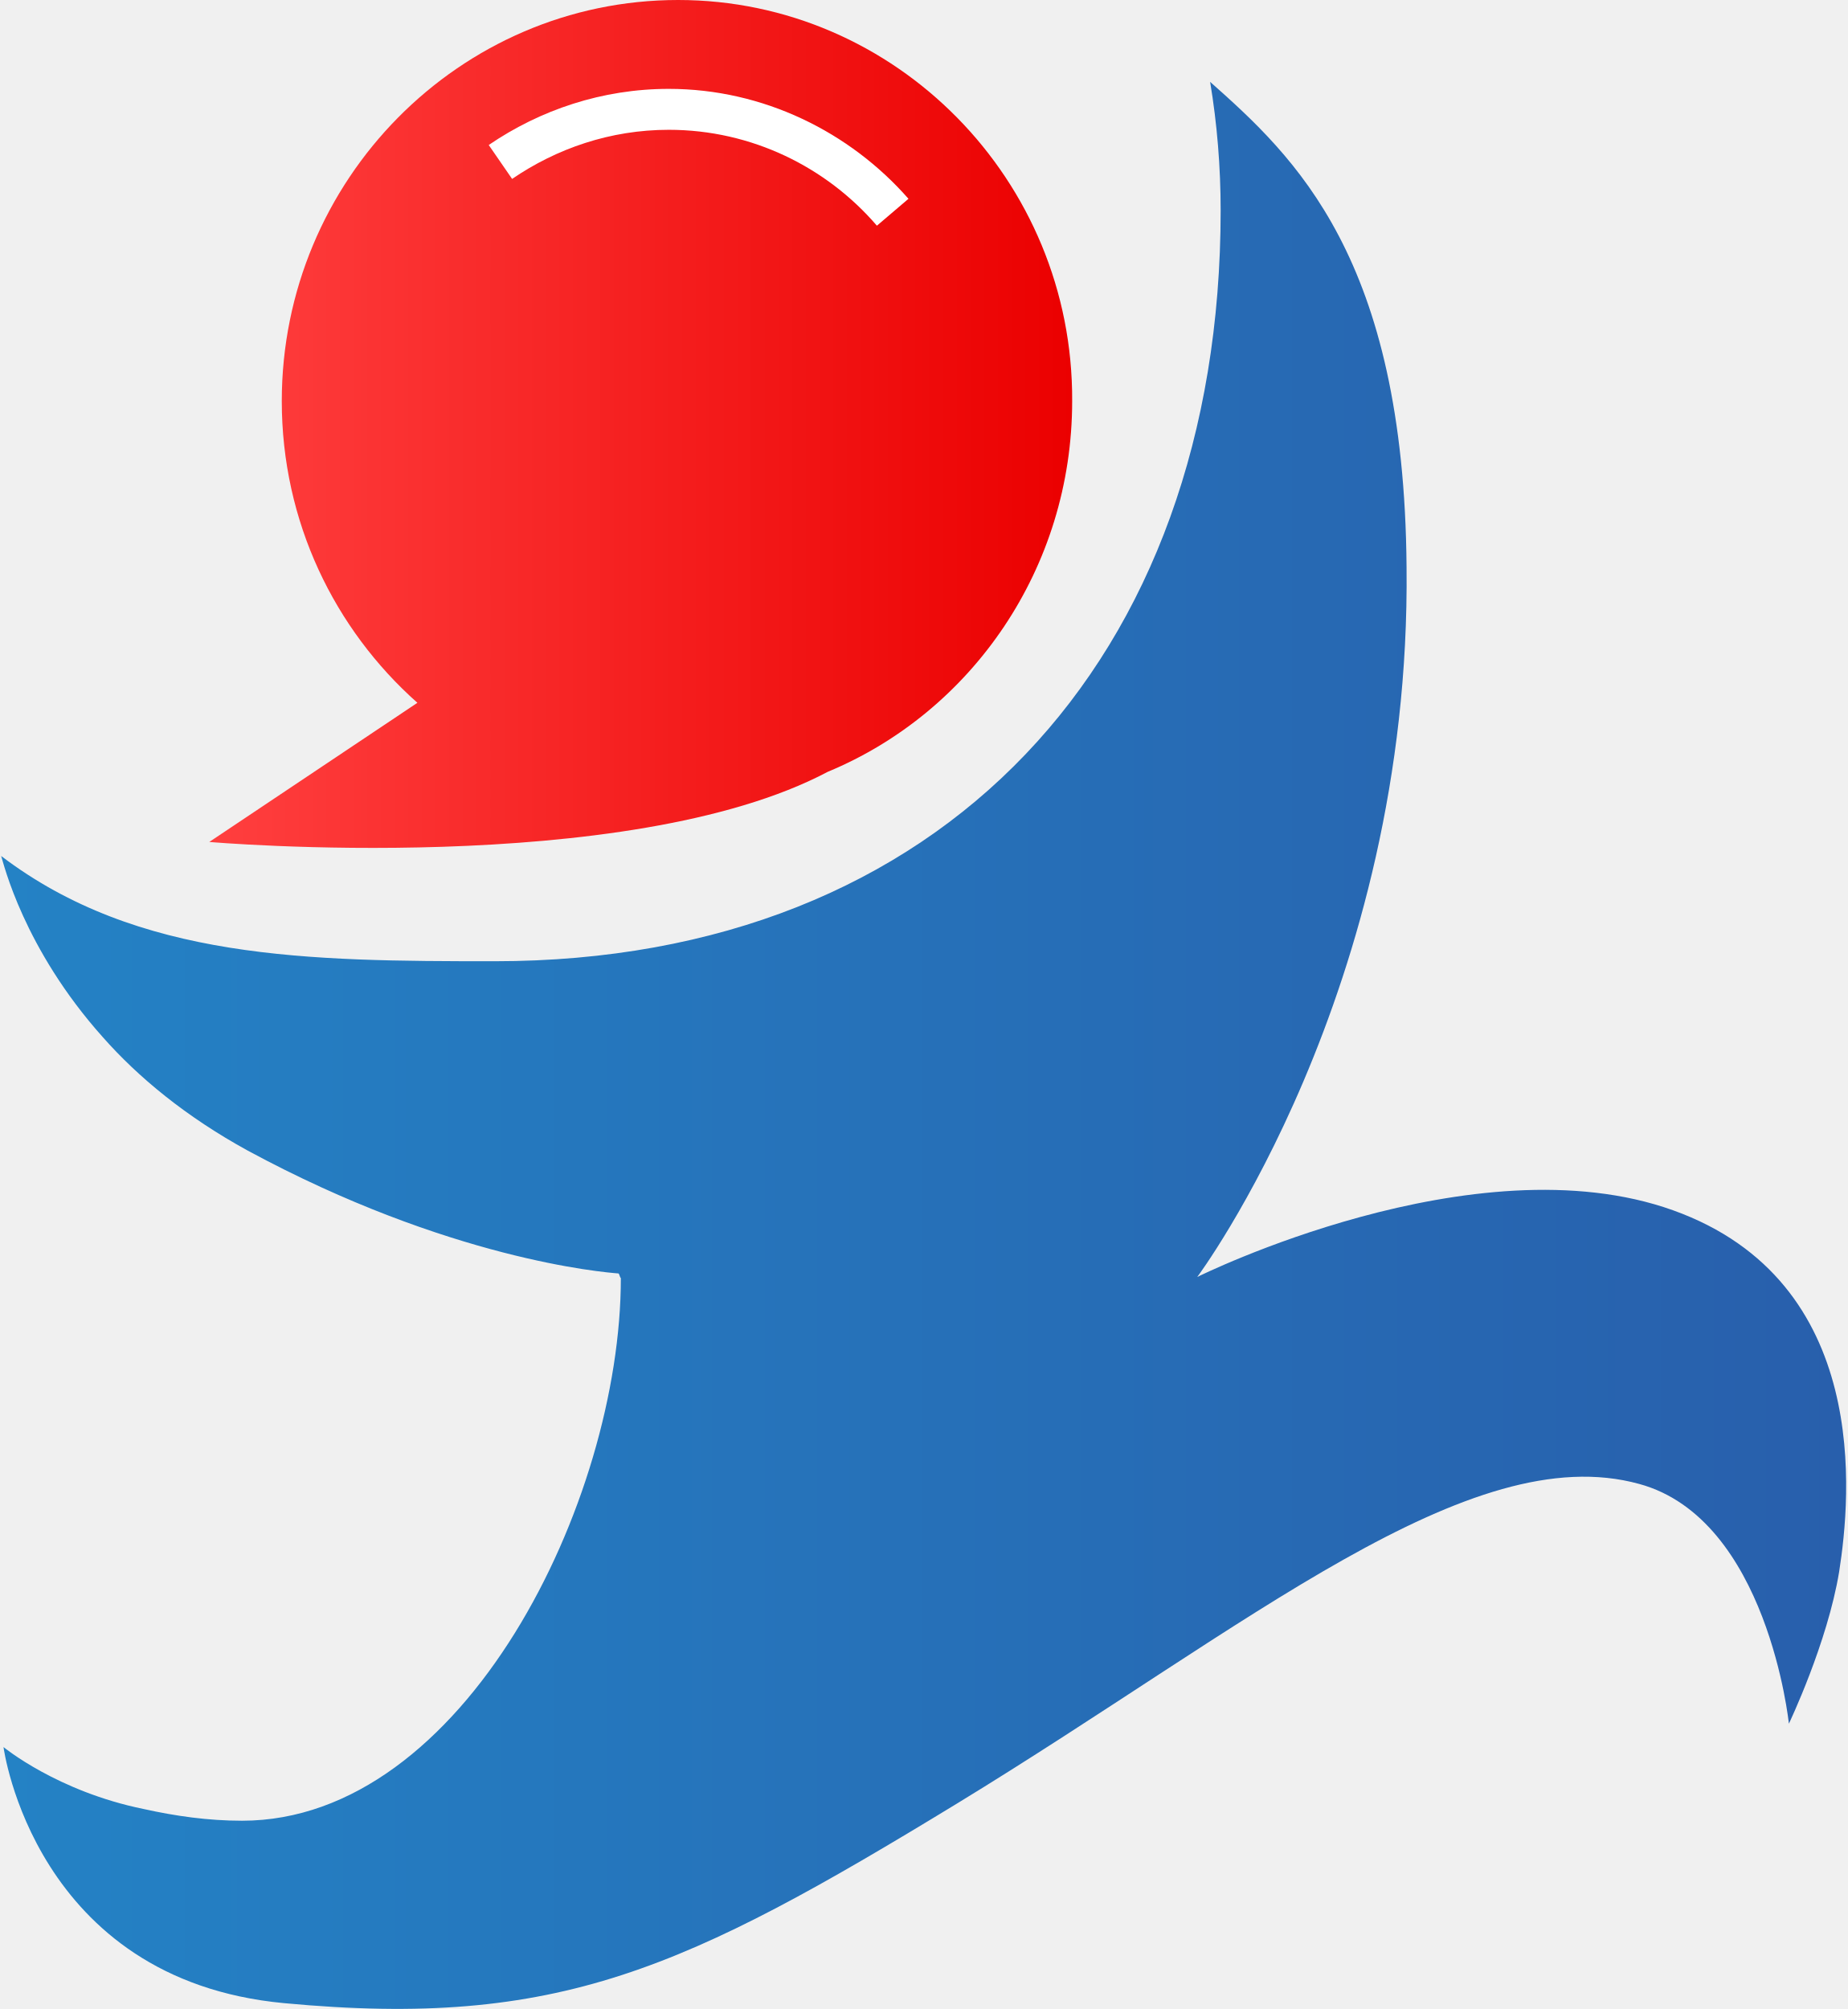
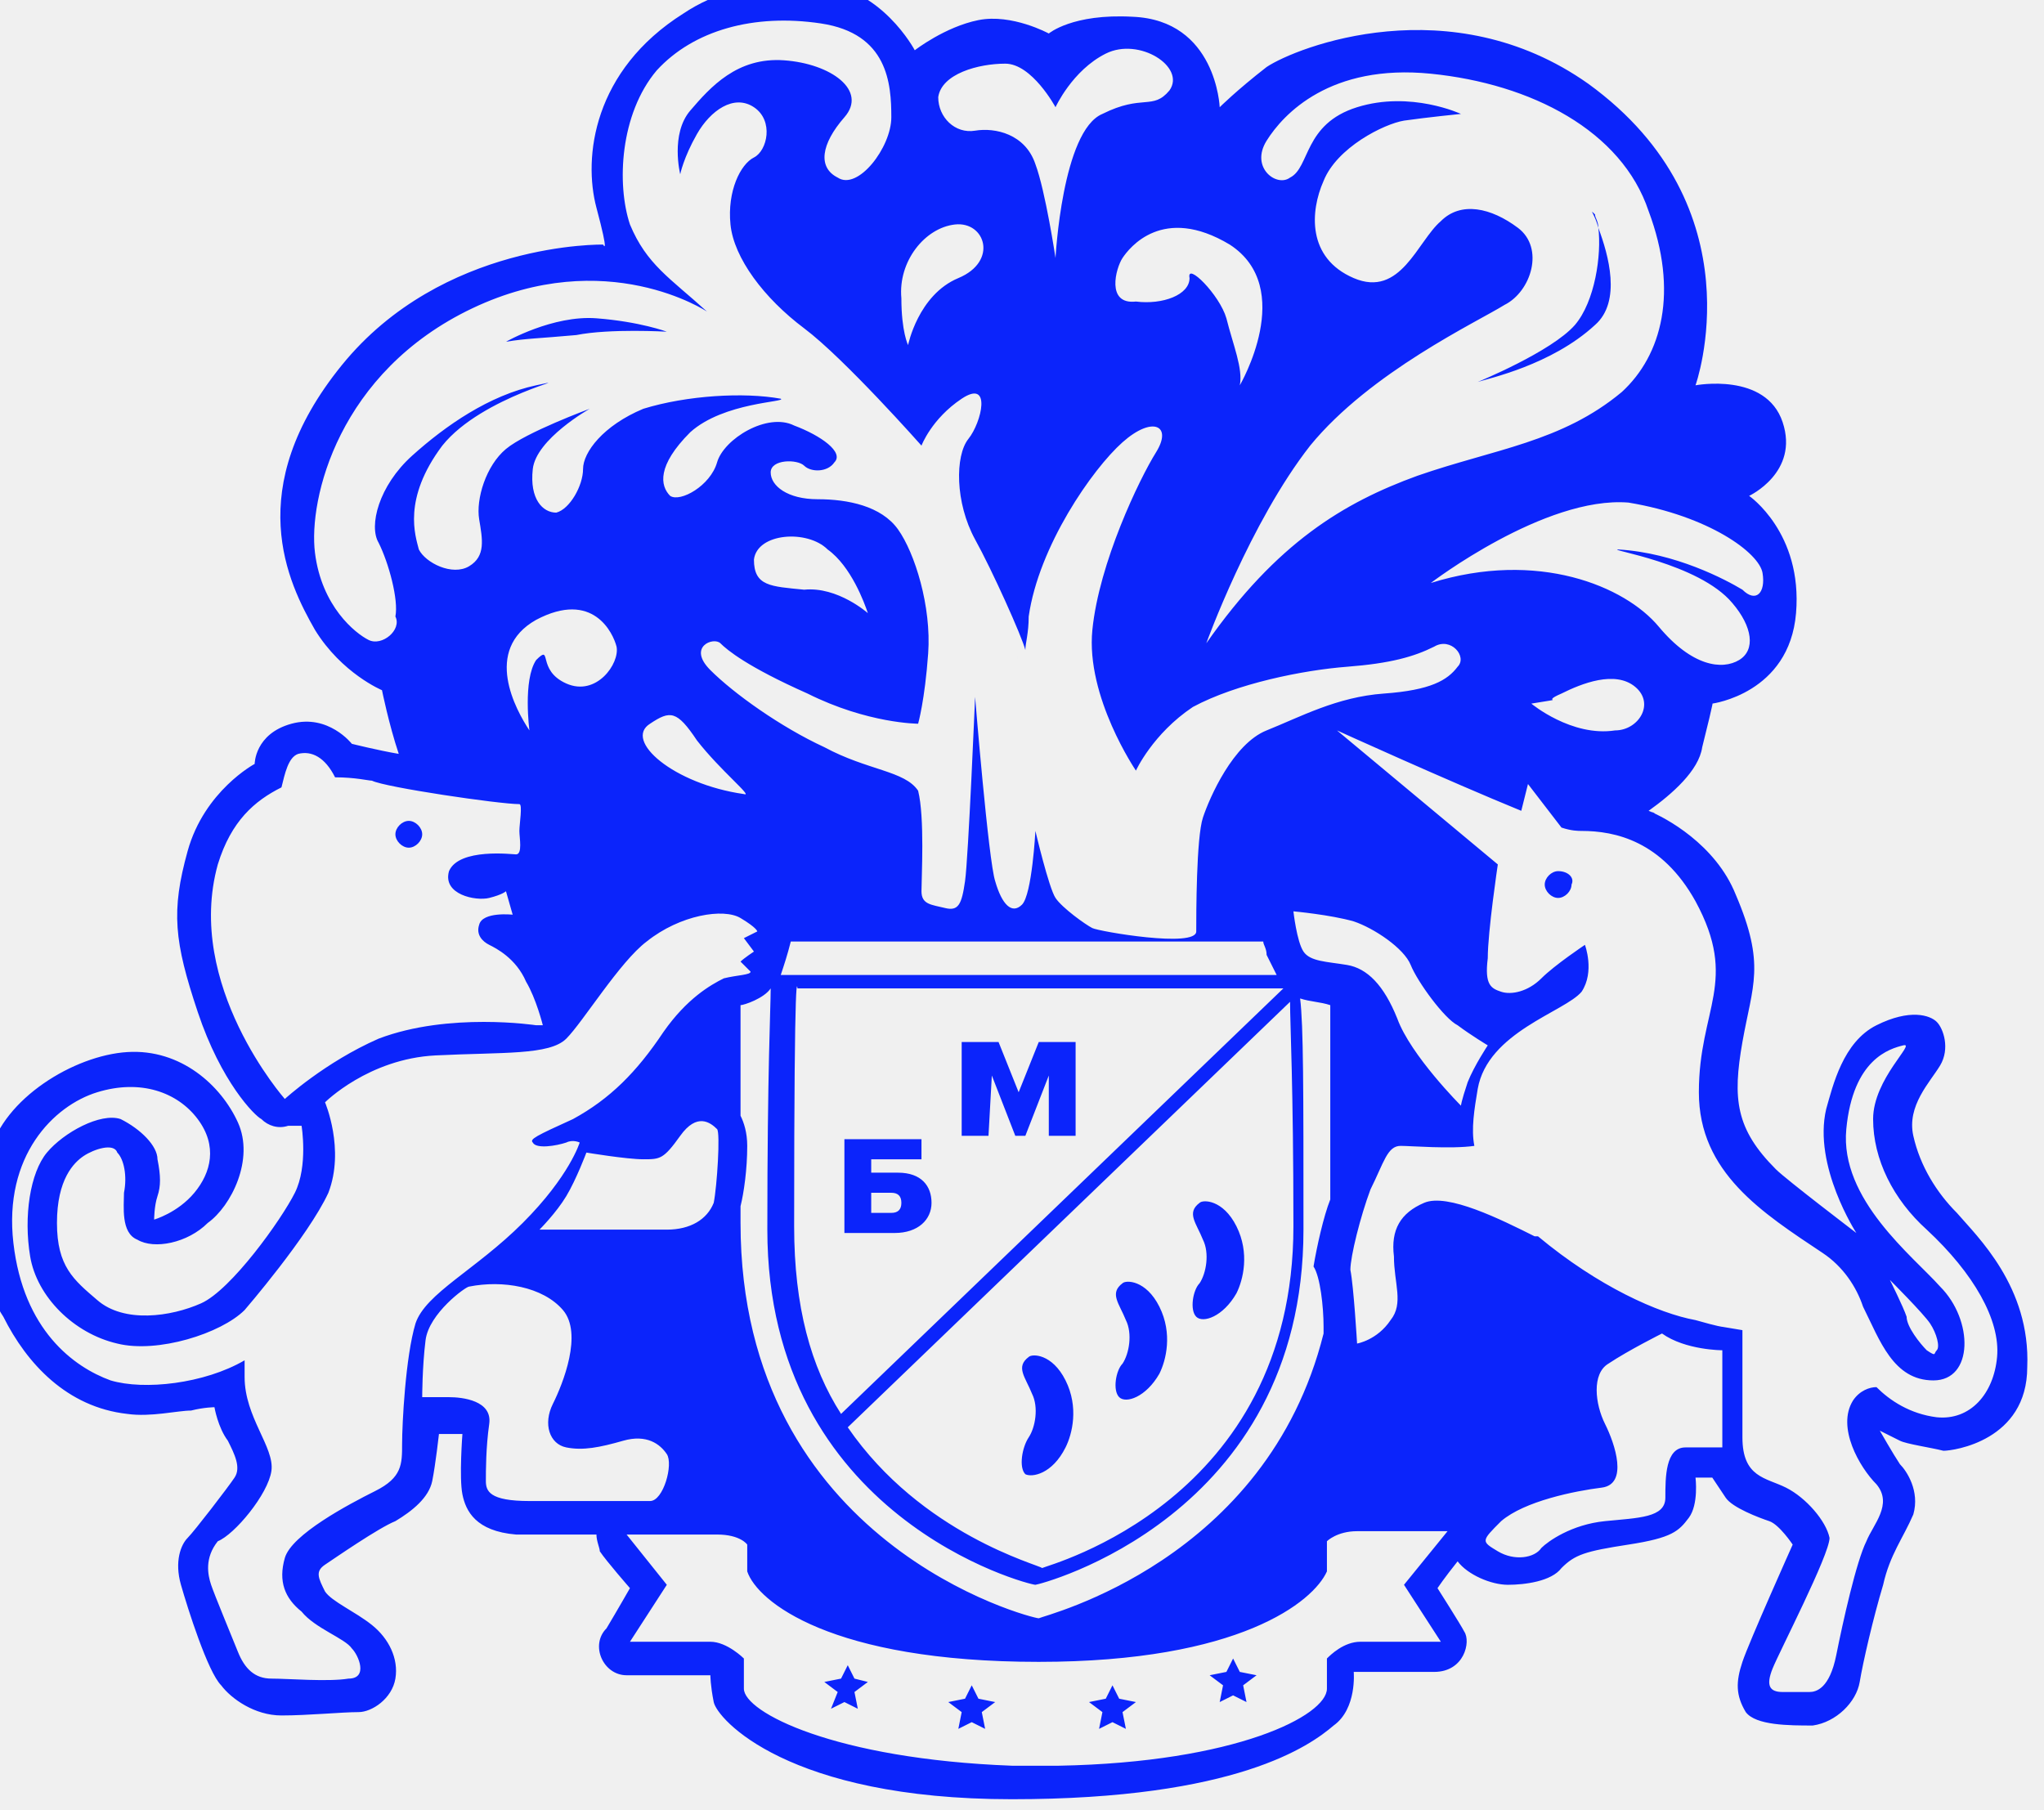
- <svg xmlns="http://www.w3.org/2000/svg" version="1.1" id="Layer_1" x="0px" y="0px" viewBox="0 0 158 171.8" style="enable-background:new 0 0 158 171.8;" xml:space="preserve">
+ <svg xmlns="http://www.w3.org/2000/svg" version="1.1" id="Слой_1" x="0px" y="0px" viewBox="-108 271.3 61 54" style="enable-background:new -108 271.3 61 54;" xml:space="preserve">
  <style type="text/css">
- 	.st0{fill:url(#XMLID_33_);}
- 	.st1{fill:url(#XMLID_34_);}
- 	.st2{fill:#FFFFFF;}
+ 	.st0{fill:#0B24FB;}
</style>
-   <g id="XMLID_16_">
-     <linearGradient id="XMLID_33_" gradientUnits="userSpaceOnUse" x1="17.914" y1="36.247" x2="91.784" y2="36.247">
-       <stop offset="0" style="stop-color:#FF3F3F" />
-       <stop offset="1" style="stop-color:#EB0000" />
-     </linearGradient>
-     <path id="XMLID_3_" class="st0" d="M70.8,66L70.8,66c12.3-5.1,20.9-17.4,20.9-31.7C91.8,15.4,76.6,0,58,0   C39.3,0,24.1,15.4,24.1,34.3c0,10.3,4.5,19.5,11.6,25.8L17.9,72C17.9,72,53.6,75.1,70.8,66z" />
-     <linearGradient id="XMLID_34_" gradientUnits="userSpaceOnUse" x1="2.400511e-06" y1="89.277" x2="157.829" y2="89.277">
-       <stop offset="0" style="stop-color:#2482C5" />
-       <stop offset="1" style="stop-color:#285FAC" />
-     </linearGradient>
-     <path id="XMLID_11_" class="st1" d="M143.1,103.5c-17-6.1-40.7,5.7-40.7,5.7s18.3-24.5,17.9-60.7C120.1,22,110.7,13.4,103.5,7   c0.6,3.6,0.9,7.3,0.9,11c0,38.4-23.8,64.2-62.1,64.2c-15.9,0-30.5-0.1-42.2-9c0.2,0.6,1.9,7.9,8.7,15.5c3,3.4,7.1,6.8,12.4,9.7   c17.2,9.3,30.4,10.4,31.7,10.5c0.1,0.1,0.1,0.3,0.2,0.4c0,19.1-13.4,46.4-32.4,46.4c-2.9,0-5.7-0.4-8.4-1c-7.4-1.5-12-5.3-12-5.3   s2.6,19.9,24,21.9c23.5,2.2,34.3-2.9,57.6-17.1c24.9-15.2,43.8-31.3,58.3-27.3c11,3,12.8,20.5,12.8,20.5s3.3-6.9,4.3-13   C158.3,128,160.1,109.6,143.1,103.5z" />
-   </g>
-   <g id="XMLID_14_">
-     <path id="XMLID_12_" class="st2" d="M57.2,11.1c7.1,0,13.5,3.2,17.8,8.2l2.7-2.3c-5-5.7-12.4-9.4-20.5-9.4c-5.7,0-11,1.8-15.4,4.8   l2,2.9C47.6,12.7,52.2,11.1,57.2,11.1z" />
+   <g id="Background_xA0_Image_1_">
+ </g>
+   <g id="Shape_2_1_">
+     <g id="Shape_2">
+       <path class="st0" d="M-88.1,281.2c0,0-0.8-0.3-2.1-0.4c-1.3-0.1-2.7,0.7-2.7,0.7c0.6-0.1,1-0.1,2.1-0.2    C-89.8,281.1-88.1,281.2-88.1,281.2z M-63.9,282.7c0.3-0.1,2.2-0.5,3.5-1.7c0.8-0.7,0.4-2.1,0.1-2.9c0.1,0.8-0.1,2.2-0.7,2.9    C-61.7,281.8-63.9,282.7-63.9,282.7z M-77.6,290.7L-77.6,290.7C-77.7,291.4-77.6,290.7-77.6,290.7z M-60.3,278.1    c0-0.2-0.1-0.3-0.1-0.4C-60.6,277.5-60.4,277.7-60.3,278.1z M-82.5,321.4l-0.2-0.4l-0.2,0.4l-0.5,0.1l0.4,0.3l-0.2,0.5l0.4-0.2    l0.4,0.2l-0.1-0.5l0.4-0.3L-82.5,321.4z M-74.6,322l-0.2-0.4L-75,322l-0.5,0.1l0.4,0.3l-0.1,0.5l0.4-0.2l0.4,0.2l-0.1-0.5l0.4-0.3    L-74.6,322z M-71,321.2l-0.2-0.4l-0.2,0.4l-0.5,0.1l0.4,0.3l-0.1,0.5l0.4-0.2l0.4,0.2l-0.1-0.5l0.4-0.3L-71,321.2z M-78.8,322    l-0.2-0.4l-0.2,0.4l-0.5,0.1l0.4,0.3l-0.1,0.5l0.4-0.2l0.4,0.2l-0.1-0.5l0.4-0.3L-78.8,322z M-72.3,310.6c0.2,0.2,0.8,0,1.2-0.7    c0.2-0.4,0.4-1.2,0-2c-0.4-0.8-1-0.8-1.1-0.7c-0.4,0.3-0.1,0.6,0.1,1.1c0.2,0.4,0.1,1-0.1,1.3C-72.4,309.8-72.5,310.4-72.3,310.6z     M-61.5,297.3c-0.2,0-0.4,0.2-0.4,0.4c0,0.2,0.2,0.4,0.4,0.4s0.4-0.2,0.4-0.4C-61,297.5-61.2,297.3-61.5,297.3z M-49.6,307.5    c-0.6-0.6-1.1-1.4-1.3-2.3s0.5-1.6,0.8-2.1c0.3-0.5,0.1-1.1-0.1-1.3c-0.2-0.2-0.8-0.4-1.8,0.1s-1.3,1.8-1.5,2.5    c-0.4,1.7,0.9,3.7,0.9,3.7s-2.1-1.6-2.4-1.9c-1.2-1.2-1.3-2.1-1-3.8s0.7-2.3-0.2-4.4c-0.6-1.5-2.1-2.3-2.6-2.5l0,0    c0.3,0.1,0.2,0.1,0,0c0.7-0.5,1.5-1.2,1.6-1.9c0.4-1.6,0.3-1.3,0.3-1.3s2.3-0.3,2.5-2.7c0.2-2.4-1.4-3.5-1.4-3.5s1.5-0.7,1-2.2    s-2.6-1.1-2.6-1.1s1.9-5.3-3.2-9c-4.1-2.9-8.7-1.1-9.6-0.5c-0.9,0.7-1.4,1.2-1.4,1.2s-0.1-2.6-2.6-2.7c-1.8-0.1-2.5,0.5-2.5,0.5    s-1.1-0.6-2.1-0.4s-1.9,0.9-1.9,0.9s-1-1.9-2.9-2s-3.1,0.3-4,0.9c-2.7,1.7-3,4.3-2.6,5.8s0.2,1.1,0.2,1.1s-4.8-0.1-7.8,3.6    c-3,3.7-1.6,6.5-0.8,7.9c0.8,1.3,2,1.8,2,1.8s0.2,1,0.5,1.9c-0.6-0.1-1.4-0.3-1.4-0.3s-0.7-0.9-1.8-0.6s-1.1,1.2-1.1,1.2    s-1.5,0.8-2,2.6c-0.5,1.8-0.4,2.7,0.3,4.8c0.7,2.1,1.7,3.1,1.9,3.2c0.2,0.2,0.5,0.3,0.8,0.2c0.3,0,0.4,0,0.4,0s0.2,1.2-0.2,2    c-0.4,0.8-1.9,2.9-2.8,3.3c-0.9,0.4-2.3,0.6-3.1-0.1c-0.7-0.6-1.2-1-1.2-2.3c0-1.3,0.5-1.8,0.8-2c0.3-0.2,0.9-0.4,1-0.1    c0.2,0.2,0.3,0.7,0.2,1.2c0,0.4-0.1,1.2,0.4,1.4c0.5,0.3,1.5,0.1,2.1-0.5c0.7-0.5,1.4-1.9,0.9-3s-1.7-2.2-3.3-2.1    c-1.6,0.1-3.7,1.4-4.1,3c-0.4,1.6-0.4,3.7,0.4,4.9c0.7,1.4,1.9,2.7,3.7,2.9c0.7,0.1,1.5-0.1,1.9-0.1c0.4-0.1,0.7-0.1,0.7-0.1    s0.1,0.6,0.4,1c0.2,0.4,0.4,0.8,0.2,1.1c-0.2,0.3-1.2,1.6-1.4,1.8c-0.2,0.2-0.4,0.7-0.2,1.4c0.2,0.7,0.8,2.6,1.2,3    c0.3,0.4,1,0.9,1.8,0.9c0.8,0,1.8-0.1,2.3-0.1c0.4,0,1-0.4,1.1-1c0.1-0.6-0.2-1.2-0.7-1.6s-1.2-0.7-1.4-1c-0.2-0.4-0.3-0.6,0-0.8    c0.3-0.2,1.6-1.1,2.1-1.3c0.5-0.3,1-0.7,1.1-1.2s0.2-1.4,0.2-1.4h0.7c0,0-0.1,1.3,0,1.8c0.1,0.5,0.4,1.1,1.6,1.2    c0.8,0,1.8,0,2.4,0c0,0.2,0.1,0.4,0.1,0.5c0.2,0.3,0.9,1.1,0.9,1.1s-0.4,0.7-0.7,1.2c-0.5,0.5-0.1,1.4,0.6,1.4c0.7,0,2.5,0,2.5,0    s0,0.3,0.1,0.8c0.1,0.5,2.2,2.9,8.9,2.9c6.7,0,8.9-1.6,9.6-2.2c0.7-0.5,0.6-1.6,0.6-1.6s1.5,0,2.4,0s1.1-0.9,0.9-1.2    c-0.1-0.2-0.8-1.3-0.8-1.3s0.2-0.3,0.6-0.8c0.3,0.4,1,0.7,1.5,0.7s1.3-0.1,1.6-0.5c0.4-0.4,0.7-0.5,2-0.7s1.5-0.4,1.8-0.8    c0.3-0.4,0.2-1.2,0.2-1.2h0.5c0,0,0.2,0.3,0.4,0.6c0.2,0.3,1,0.6,1.3,0.7s0.7,0.7,0.7,0.7s-1.3,2.9-1.5,3.5s-0.2,1,0.1,1.5    c0.3,0.4,1.3,0.4,2,0.4c0.7-0.1,1.3-0.7,1.4-1.3c0.1-0.6,0.4-1.9,0.7-2.9c0.2-0.9,0.6-1.4,0.9-2.1c0.2-0.7-0.2-1.3-0.4-1.5    c-0.2-0.3-0.6-1-0.6-1s0.4,0.2,0.6,0.3c0.2,0.1,0.9,0.2,1.3,0.3c0.3,0,2.5-0.3,2.5-2.5C-47.4,309.7-49,308.2-49.6,307.5z     M-55.4,288.4c0.1,0.6-0.2,0.9-0.6,0.5c-0.5-0.3-2-1.1-3.7-1.2c-0.4,0,2.4,0.4,3.4,1.6c0.6,0.7,0.7,1.4,0.2,1.7    c-0.5,0.3-1.4,0.2-2.4-1c-1-1.2-3.6-2.3-6.8-1.3c0,0,3.4-2.6,5.9-2.4C-57,286.7-55.5,287.8-55.4,288.4z M-61.4,292    c0.6-0.3,1.6-0.7,2.2-0.2c0.6,0.5,0.1,1.3-0.6,1.3c-1.3,0.2-2.5-0.8-2.5-0.8C-61.1,292.1-62.1,292.3-61.4,292z M-70.2,275.5    c0.5-0.8,1.9-2.3,4.9-2c3,0.3,5.7,1.7,6.5,4.1c0.9,2.4,0.4,4.3-0.8,5.4c-1.8,1.5-3.8,1.7-6.1,2.5c-2.2,0.8-4.2,2-6.3,5    c0,0,1.3-3.6,3.1-5.9c1.8-2.2,5-3.7,5.8-4.2c0.8-0.4,1.2-1.7,0.4-2.3c-0.8-0.6-1.7-0.8-2.3-0.2c-0.7,0.6-1.2,2.3-2.6,1.7    c-1.4-0.6-1.3-2-0.9-2.9c0.4-1,1.8-1.7,2.4-1.8c0.7-0.1,1.7-0.2,1.7-0.2s-1.5-0.7-3.1-0.2s-1.4,1.8-2,2.1    C-69.9,276.9-70.7,276.3-70.2,275.5z M-71.3,278.6c2,1.3,0.3,4.2,0.3,4.2c0.1-0.5-0.2-1.2-0.4-2c-0.2-0.7-1.2-1.7-1.1-1.2    c0,0.5-0.8,0.8-1.6,0.7c-0.9,0.1-0.6-1-0.4-1.3C-74.3,278.7-73.3,277.4-71.3,278.6z M-78,273.2c0.8,0,1.5,1.3,1.5,1.3    s0.5-1.1,1.5-1.6s2.4,0.4,1.9,1.1c-0.5,0.6-0.8,0.1-2,0.7c-1.2,0.5-1.4,4.3-1.4,4.3s-0.3-2-0.6-2.8c-0.3-0.9-1.2-1.1-1.8-1    c-0.6,0.1-1.1-0.4-1.1-1C-79.9,273.5-78.8,273.2-78,273.2z M-79.5,278c0.9-0.1,1.3,1.1,0.1,1.6c-1.2,0.5-1.5,2-1.5,2    s-0.2-0.4-0.2-1.4C-81.2,279.1-80.4,278.1-79.5,278z M-97,290.4c-0.4-0.2-1.4-1-1.6-2.6c-0.2-1.6,0.7-5.4,4.7-7.3    c4-1.9,7,0.1,7,0.1c-1.1-1-1.8-1.4-2.3-2.6c-0.4-1.2-0.3-3.3,0.8-4.6c1.1-1.2,2.9-1.7,4.9-1.4c2,0.3,2.1,1.8,2.1,2.8    c0,0.9-1,2.2-1.6,1.8c-0.6-0.3-0.5-1,0.2-1.8c0.7-0.8-0.4-1.6-1.8-1.7c-1.4-0.1-2.2,0.8-2.8,1.5c-0.6,0.7-0.3,1.9-0.3,1.9    s0.1-0.5,0.5-1.2c0.4-0.7,1.1-1.2,1.7-0.8c0.6,0.4,0.4,1.3,0,1.5c-0.4,0.2-0.8,1-0.7,2s1,2.2,2.2,3.1c1.2,0.9,3.5,3.5,3.5,3.5    s0.3-0.8,1.2-1.4s0.6,0.7,0.2,1.2s-0.4,1.9,0.2,3c0.5,0.9,1.4,2.9,1.5,3.3c0-0.2,0.1-0.5,0.1-1c0.3-2.1,1.9-4.4,2.8-5.2    c0.9-0.8,1.5-0.5,1,0.3s-1.7,3.3-1.9,5.3c-0.2,2,1.3,4.2,1.3,4.2s0.5-1.1,1.7-1.9c1.3-0.7,3.3-1.1,4.6-1.2c1.3-0.1,2-0.3,2.6-0.6    c0.5-0.3,1,0.3,0.7,0.6c-0.3,0.4-0.8,0.7-2.2,0.8c-1.4,0.1-2.5,0.7-3.5,1.1c-1,0.4-1.7,2-1.9,2.6c-0.2,0.6-0.2,2.9-0.2,3.4    s-2.9,0-3.1-0.1c-0.2-0.1-0.9-0.6-1.1-0.9c-0.2-0.3-0.6-2-0.6-2s-0.1,1.9-0.4,2.2c-0.3,0.3-0.6,0-0.8-0.7    c-0.2-0.6-0.6-5.5-0.6-5.5s-0.2,4.8-0.3,5.5c-0.1,0.7-0.2,0.9-0.6,0.8c-0.4-0.1-0.7-0.1-0.7-0.5s0.1-2.2-0.1-3    c-0.4-0.6-1.5-0.6-2.8-1.3c-1.3-0.6-2.7-1.6-3.4-2.3c-0.7-0.7,0.1-1,0.3-0.8c0.2,0.2,0.8,0.7,2.6,1.5c1.8,0.9,3.3,0.9,3.3,0.9    s0.2-0.7,0.3-2.1c0.1-1.4-0.4-3-0.9-3.7c-0.5-0.7-1.5-0.9-2.4-0.9s-1.4-0.4-1.4-0.8s0.8-0.4,1-0.2c0.2,0.2,0.7,0.2,0.9-0.1    c0.3-0.3-0.4-0.8-1.2-1.1c-0.8-0.4-2.1,0.4-2.3,1.1c-0.2,0.7-1.1,1.2-1.4,1c-0.3-0.3-0.4-0.9,0.6-1.9c1-0.9,2.9-0.9,2.7-1    c-1.1-0.2-2.8-0.1-4.1,0.3c-1.2,0.5-1.8,1.3-1.8,1.8s-0.4,1.2-0.8,1.3c-0.4,0-0.8-0.4-0.7-1.3s1.7-1.8,1.7-1.8s-1.9,0.7-2.5,1.2    c-0.6,0.5-0.9,1.5-0.8,2.1s0.2,1.1-0.3,1.4c-0.5,0.3-1.3-0.1-1.5-0.5c-0.1-0.4-0.5-1.5,0.7-3.1c1.2-1.5,4.2-2.1,2.8-1.8    c-1.4,0.3-2.7,1.2-3.7,2.1s-1.3,2.1-1,2.6c0.3,0.6,0.6,1.7,0.5,2.2C-96,290.1-96.6,290.6-97,290.4z M-64.4,304.3    c0,0-1.5-1.5-1.9-2.6c-0.4-1-0.9-1.5-1.5-1.6c-0.6-0.1-1.1-0.1-1.3-0.4c-0.2-0.3-0.3-1.2-0.3-1.2s1.1,0.1,1.8,0.3    c0.6,0.2,1.5,0.8,1.7,1.3s1,1.6,1.4,1.8c0.4,0.3,0.9,0.6,0.9,0.6s-0.4,0.6-0.6,1.1C-64.4,304.2-64.4,304.3-64.4,304.3z     M-68.5,310.9c0,0.1,0,0.1,0,0.2c-1.7,6.8-8.3,8.4-8.5,8.5l0,0l0,0l0,0l0,0c-0.2,0-8.9-2.2-8.9-11.8c0-0.2,0-0.3,0-0.5    c0.1-0.4,0.2-1.1,0.2-1.8c0-0.4-0.1-0.7-0.2-0.9c0-1.5,0-2.6,0-3.3c0.1,0,0.7-0.2,0.9-0.5c0,0.6-0.1,2.4-0.1,7.2    c0,8.6,7.8,10.6,8,10.6l0,0l0,0l0,0l0,0c0.1,0,8-2,8-10.6c0-4.2,0-6.1-0.1-6.9c0.3,0.1,0.6,0.1,0.9,0.2c0,1.1,0,2.9,0,5.8    c-0.2,0.5-0.4,1.4-0.5,2C-68.6,309.4-68.5,310.3-68.5,310.9z M-82.7,313.9l13.2-12.7c0,0.7,0.1,2.5,0.1,6.7    c0,8.2-7.3,10.1-7.5,10.2l0,0l0,0l0,0l0,0C-77,318-80.5,317.1-82.7,313.9z M-82.9,313.5c-0.9-1.4-1.4-3.2-1.4-5.6    c0-8.3,0.1-7.1,0.1-7.1h14.5L-82.9,313.5z M-84.7,300.4c0.1-0.3,0.2-0.6,0.3-1h14.1c0,0.1,0.1,0.2,0.1,0.4    c0.1,0.2,0.2,0.4,0.3,0.6H-84.7z M-85.8,295c-2.1-0.3-3.6-1.6-2.8-2.1c0.6-0.4,0.8-0.4,1.4,0.5C-86.5,294.3-85.5,295.1-85.8,295z     M-85.5,288c0.1-0.8,1.6-0.9,2.2-0.3c0.7,0.5,1.1,1.6,1.2,1.9c0,0-0.9-0.8-1.9-0.7C-85,288.8-85.5,288.8-85.5,288z M-92.2,293.1    c-0.4-0.6-1.4-2.4,0.2-3.3c1.7-0.9,2.3,0.4,2.4,0.8c0.1,0.5-0.6,1.5-1.5,1.1s-0.4-1.2-0.9-0.7C-92.4,291.6-92.2,293.1-92.2,293.1z     M-99.5,304.1c0,0-3-3.4-2-7c0.4-1.3,1.1-1.9,1.9-2.3c0.1-0.4,0.2-0.9,0.5-1c0.4-0.1,0.8,0.1,1.1,0.7c0.6,0,1,0.1,1.1,0.1    c0.4,0.2,3.8,0.7,4.4,0.7c0.1,0,0,0.6,0,0.8c0,0.2,0.1,0.7-0.1,0.7c-0.1,0-1.7-0.2-2,0.5c-0.2,0.7,0.8,0.9,1.2,0.8    c0.4-0.1,0.5-0.2,0.5-0.2l0.2,0.7c0,0-0.9-0.1-1,0.3c-0.1,0.3,0.1,0.5,0.3,0.6c0.2,0.1,0.8,0.4,1.1,1.1c0.3,0.5,0.5,1.3,0.5,1.3    H-92c0,0-2.6-0.4-4.7,0.4C-98.3,303-99.5,304.1-99.5,304.1z M-95.6,310.8c-0.3,1-0.4,3-0.4,3.6s0,1-0.8,1.4    c-0.8,0.4-2.5,1.3-2.7,2s0,1.2,0.5,1.6c0.4,0.5,1.3,0.8,1.5,1.1c0.2,0.2,0.5,0.9-0.1,0.9c-0.6,0.1-1.8,0-2.3,0s-0.8-0.3-1-0.8    c-0.2-0.5-0.7-1.7-0.8-2c-0.1-0.3-0.2-0.8,0.2-1.3c0.5-0.2,1.5-1.4,1.6-2.1c0.1-0.7-0.8-1.6-0.8-2.8c0-0.2,0-0.4,0-0.5    c-1.2,0.7-3,0.9-4,0.6c-1.1-0.4-2.6-1.5-2.9-4.1c-0.3-2.6,1.2-4.1,2.5-4.5c1.3-0.4,2.4,0,3,0.8c0.6,0.8,0.4,1.6-0.1,2.2    s-1.2,0.8-1.2,0.8s0-0.4,0.1-0.7c0.1-0.3,0.1-0.6,0-1.1c0-0.4-0.5-0.9-1.1-1.2c-0.6-0.2-1.7,0.4-2.2,1c-0.5,0.6-0.7,1.9-0.5,3.1    c0.2,1.2,1.3,2.3,2.6,2.6c1.2,0.3,3.1-0.3,3.8-1l0,0c0,0,1.9-2.2,2.5-3.5c0.5-1.3-0.1-2.7-0.1-2.7s1.3-1.3,3.3-1.4s3.4,0,3.9-0.5    s1.6-2.3,2.4-2.9c1-0.8,2.3-1,2.8-0.7c0.5,0.3,0.5,0.4,0.5,0.4l-0.4,0.2l0.3,0.4c0,0-0.3,0.2-0.4,0.3l0.3,0.3    c0,0.1-0.4,0.1-0.8,0.2c-0.4,0.2-1.1,0.6-1.8,1.6c-0.8,1.2-1.6,2-2.7,2.6c-1.1,0.5-1.3,0.6-1.2,0.7c0.1,0.2,0.7,0.1,1,0    c0.2-0.1,0.4,0,0.4,0s-0.3,1-1.7,2.4S-95.3,309.9-95.6,310.8z M-86.7,307.2c-0.2,0.5-0.7,0.8-1.4,0.8c-0.7,0-3.8,0-3.8,0    s0.5-0.5,0.8-1c0.3-0.5,0.6-1.3,0.6-1.3s1.2,0.2,1.7,0.2s0.6,0,1.1-0.7c0.5-0.7,0.9-0.4,1.1-0.2    C-86.5,305.1-86.6,306.7-86.7,307.2z M-92.2,316.1c-1.2,0-1.3-0.3-1.3-0.6c0-0.3,0-1,0.1-1.7s-0.8-0.8-1.2-0.8c-0.5,0-0.8,0-0.8,0    s0-0.9,0.1-1.7c0.1-0.8,1.2-1.6,1.3-1.6c1-0.2,2.2,0,2.8,0.7c0.6,0.7,0,2.2-0.3,2.8c-0.3,0.6-0.1,1.2,0.4,1.3c0.5,0.1,1,0,1.7-0.2    c0.7-0.2,1.1,0.1,1.3,0.4c0.2,0.3-0.1,1.4-0.5,1.4C-88.6,316.1-92.2,316.1-92.2,316.1z M-66.1,318.6l1.1,1.7c0,0-1.9,0-2.4,0    s-0.9,0.4-1,0.5c0,0.4,0,0.8,0,0.9c0,0.8-2.7,2.2-8,2.3c-0.1,0-0.2,0-0.3,0c-0.1,0-0.2,0-0.3,0c0,0,0,0-0.1,0l0,0l0,0l0,0    c0,0,0,0-0.1,0c-0.1,0-0.2,0-0.3,0s-0.2,0-0.3,0c-5.3-0.2-8-1.6-8-2.3c0-0.2,0-0.8,0-1.5v0.6c0,0-0.5-0.5-1-0.5s-2.4,0-2.4,0    l1.1-1.7l-1.2-1.5c0,0,2,0,2.7,0s0.9,0.3,0.9,0.3v0.8c0.3,0.9,2.5,2.7,8.7,2.7c6,0,8.2-1.8,8.6-2.7v-0.9c0,0,0.3-0.3,0.9-0.3    c0.7,0,2.7,0,2.7,0L-66.1,318.6z M-56.6,314.5c0,0-0.5,0-1.1,0s-0.6,0.9-0.6,1.5c0,0.6-0.8,0.6-1.8,0.7s-1.7,0.6-1.9,0.8    c-0.2,0.3-0.8,0.4-1.3,0.1c-0.5-0.3-0.5-0.3,0.1-0.9c0.7-0.6,2.2-0.9,3-1s0.4-1.3,0.1-1.9s-0.4-1.5,0.1-1.8    c0.6-0.4,1.6-0.9,1.6-0.9c0.7,0.5,1.8,0.5,1.8,0.5S-56.6,314.5-56.6,314.5z M-48.4,311.8c-0.1,1.1-0.8,1.9-1.8,1.8    c-0.8-0.1-1.4-0.5-1.8-0.9c-0.2,0-0.5,0.1-0.7,0.4c-0.5,0.8,0.2,2,0.7,2.5c0.5,0.6-0.1,1.2-0.3,1.7c-0.3,0.6-0.7,2.4-0.9,3.4    s-0.6,1.1-0.8,1.1h-0.8c-0.4,0-0.5-0.2-0.3-0.7s1.7-3.4,1.7-3.9c-0.1-0.5-0.7-1.2-1.3-1.5c-0.6-0.3-1.3-0.3-1.3-1.5    c0-1.2,0-3.2,0-3.2l-0.6-0.1l0,0l0,0c0,0-0.1,0-0.8-0.2c-1.1-0.2-2.9-1-4.7-2.5c0,0,0,0-0.1,0c-1-0.5-2.6-1.3-3.3-1    c-0.7,0.3-1,0.8-0.9,1.6c0,0.8,0.3,1.4-0.1,1.9c-0.4,0.6-1,0.7-1,0.7s-0.1-1.7-0.2-2.2c0-0.4,0.3-1.6,0.6-2.4    c0.4-0.8,0.5-1.3,0.9-1.3c0.3,0,1.5,0.1,2.2,0c-0.1-0.5,0-1.1,0.1-1.7c0.3-1.7,2.6-2.3,3.1-2.9c0.4-0.6,0.1-1.4,0.1-1.4    s-0.9,0.6-1.3,1c-0.4,0.4-0.9,0.5-1.2,0.4s-0.5-0.2-0.4-1c0-0.8,0.3-2.8,0.3-2.8l-4.8-4c0,0,3.3,1.5,5.5,2.4l0.2-0.8l1,1.3    c0.3,0.1,0.5,0.1,0.6,0.1c1,0,2.4,0.3,3.4,2.1c1.3,2.4,0.1,3.2,0.1,5.7c0,2.4,1.9,3.6,3.7,4.8c0.6,0.4,1,1,1.2,1.6    c0.5,1,0.9,2.2,2.1,2.2c1.2,0,1.2-1.8,0.2-2.8c-0.8-0.9-3-2.6-2.8-4.7s1.3-2.4,1.7-2.5c0.4-0.1-0.9,1-0.9,2.2    c0,1.2,0.6,2.4,1.6,3.3C-49.1,309.3-48.3,310.7-48.4,311.8z M-51.6,309.5c0,0,1,1,1.2,1.3s0.3,0.7,0.2,0.8c-0.1,0.1,0,0.2-0.3,0    c-0.2-0.2-0.6-0.7-0.6-1C-51.2,310.3-51.6,309.5-51.6,309.5z M-76.2,314.5c0.2-0.4,0.4-1.2,0-2c-0.4-0.8-1-0.8-1.1-0.7    c-0.4,0.3-0.1,0.6,0.1,1.1c0.2,0.4,0.1,1-0.1,1.3c-0.2,0.3-0.3,0.9-0.1,1.1C-77.2,315.4-76.6,315.3-76.2,314.5z M-95.8,296.6    c0.2,0,0.4-0.2,0.4-0.4c0-0.2-0.2-0.4-0.4-0.4c-0.2,0-0.4,0.2-0.4,0.4C-96.2,296.4-96,296.6-95.8,296.6z M-74.6,313    c0.2,0.2,0.8,0,1.2-0.7c0.2-0.4,0.4-1.2,0-2c-0.4-0.8-1-0.8-1.1-0.7c-0.4,0.3-0.1,0.6,0.1,1.1c0.2,0.4,0.1,1-0.1,1.3    C-74.7,312.2-74.8,312.8-74.6,313z M-78.4,303.4l0.7,1.8h0.3l0.7-1.8v1.8h0.8v-2.8H-77l-0.6,1.5l-0.6-1.5h-1.1v2.8h0.8    L-78.4,303.4L-78.4,303.4z M-80.2,307.2c0-0.5-0.3-0.9-1-0.9H-82v-0.4h1.5v-0.6h-2.3v2.8h1.5C-80.6,308.1-80.2,307.7-80.2,307.2z     M-82,307.5v-0.6h0.6c0.2,0,0.3,0.1,0.3,0.3c0,0.2-0.1,0.3-0.3,0.3H-82z" />
+     </g>
  </g>
</svg>
